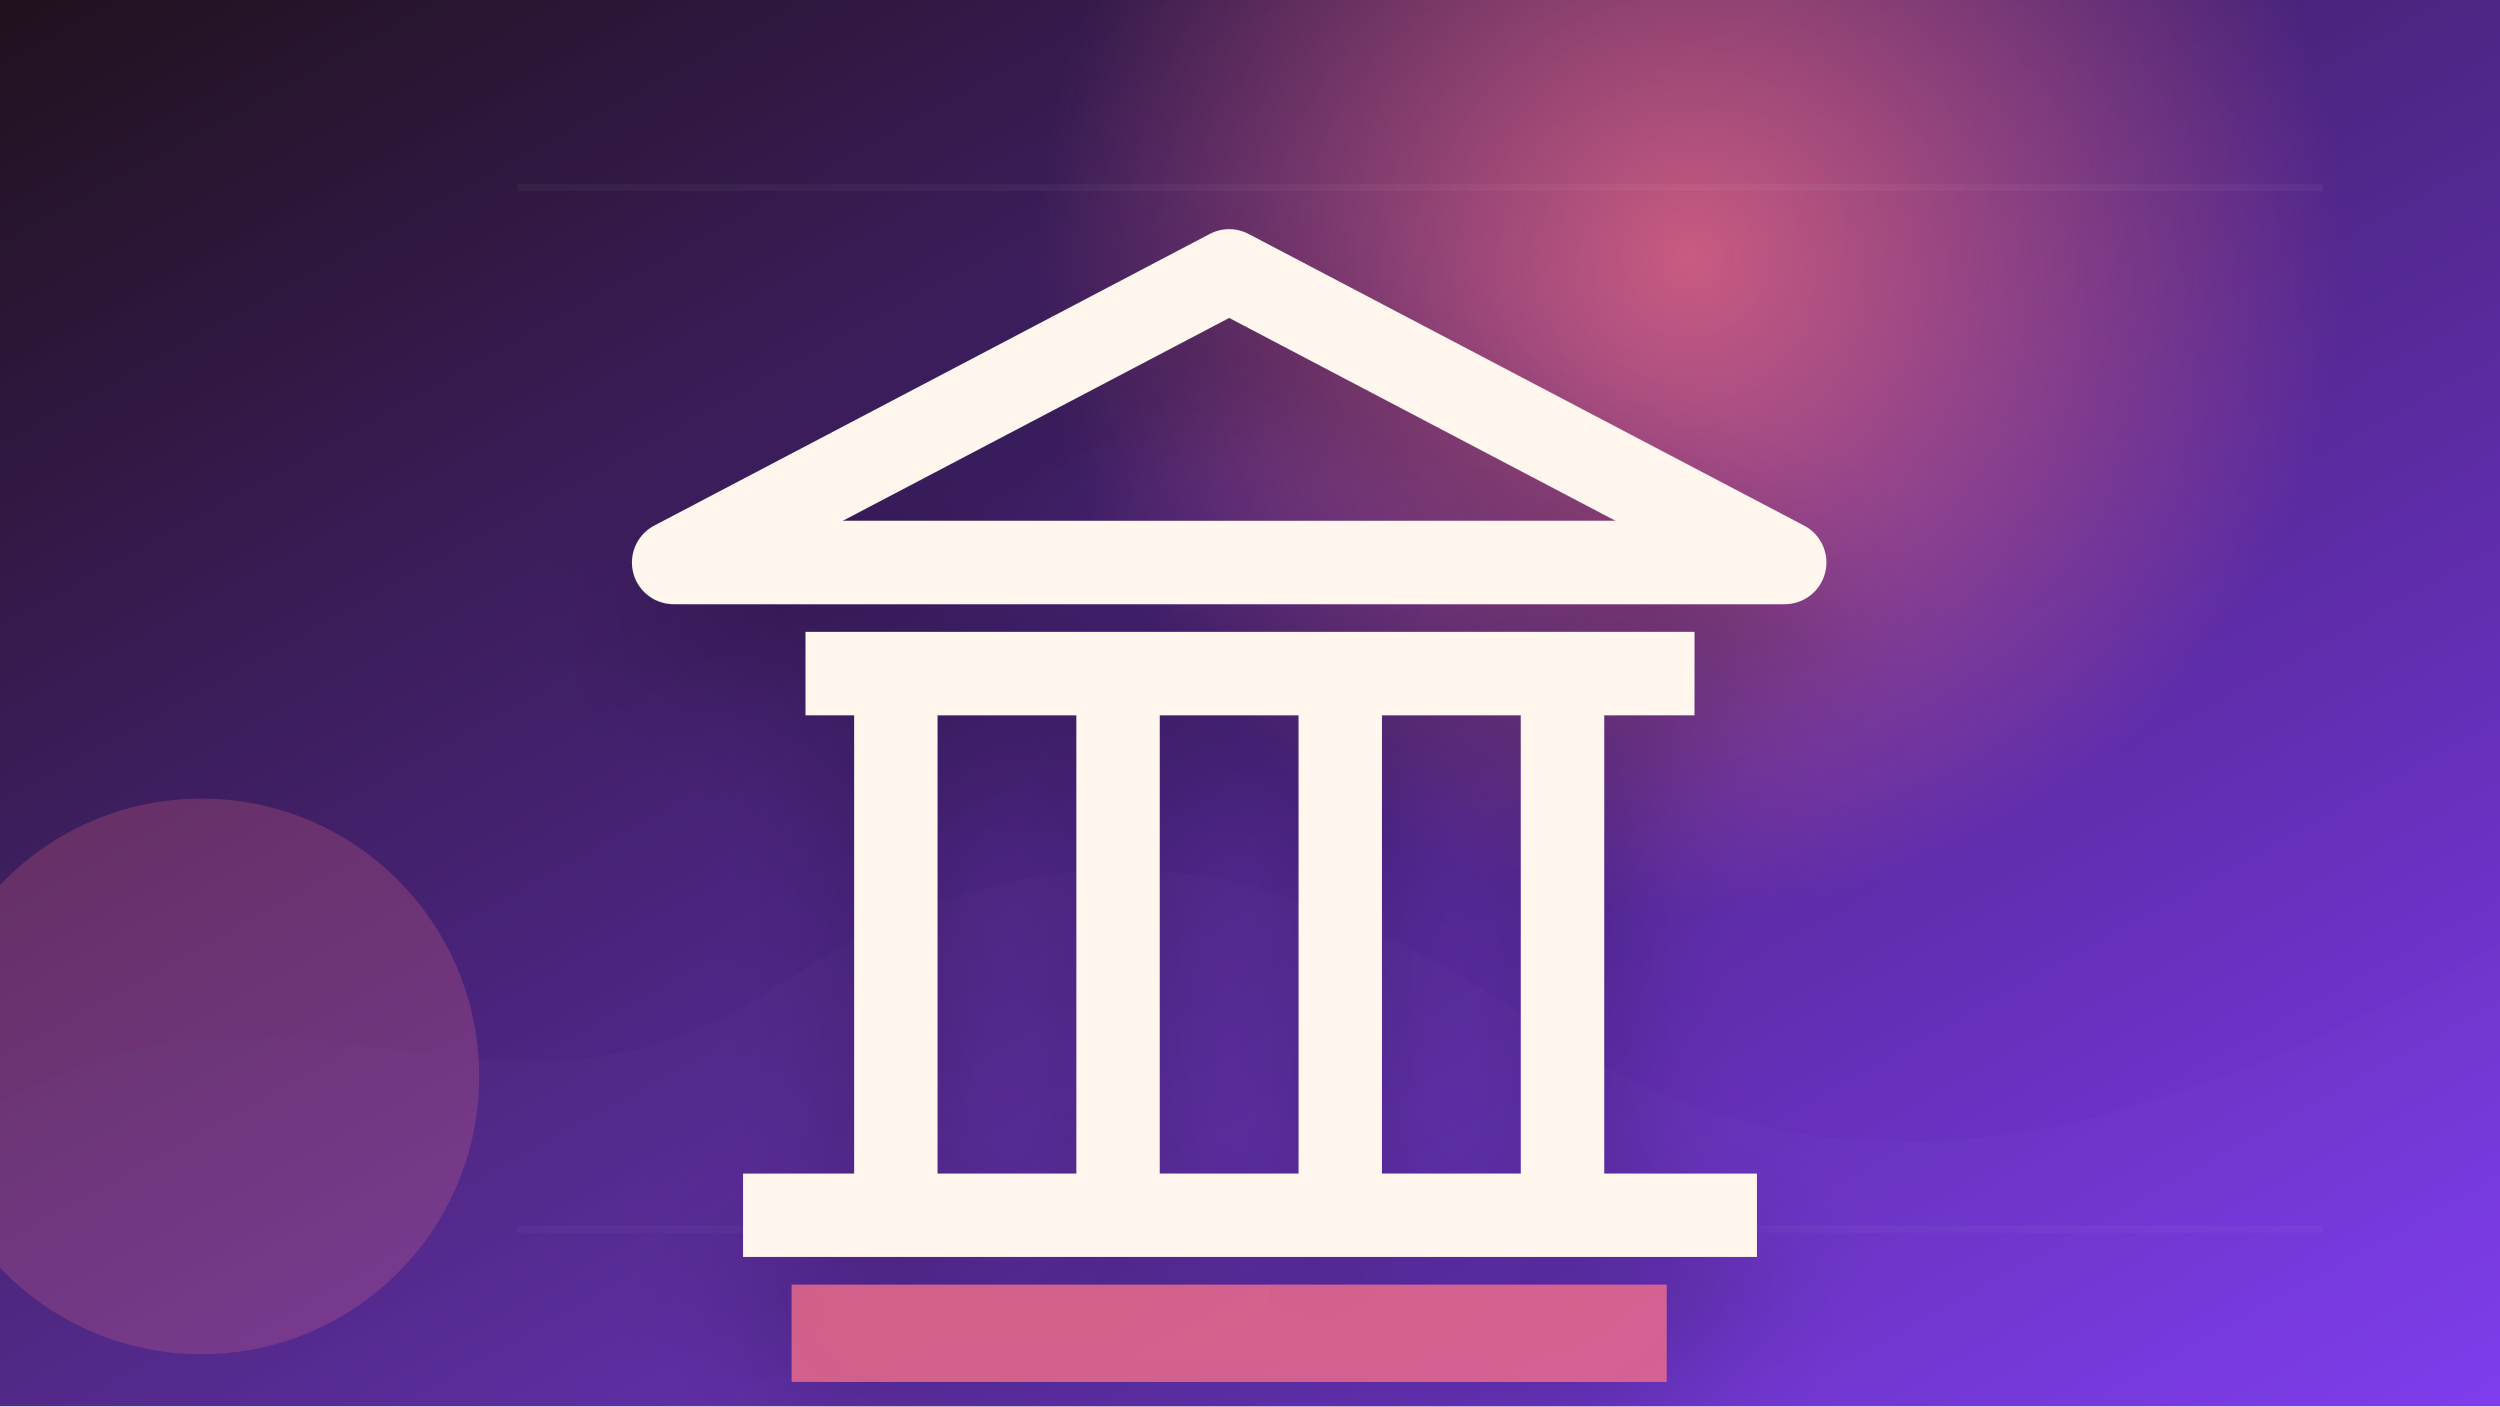
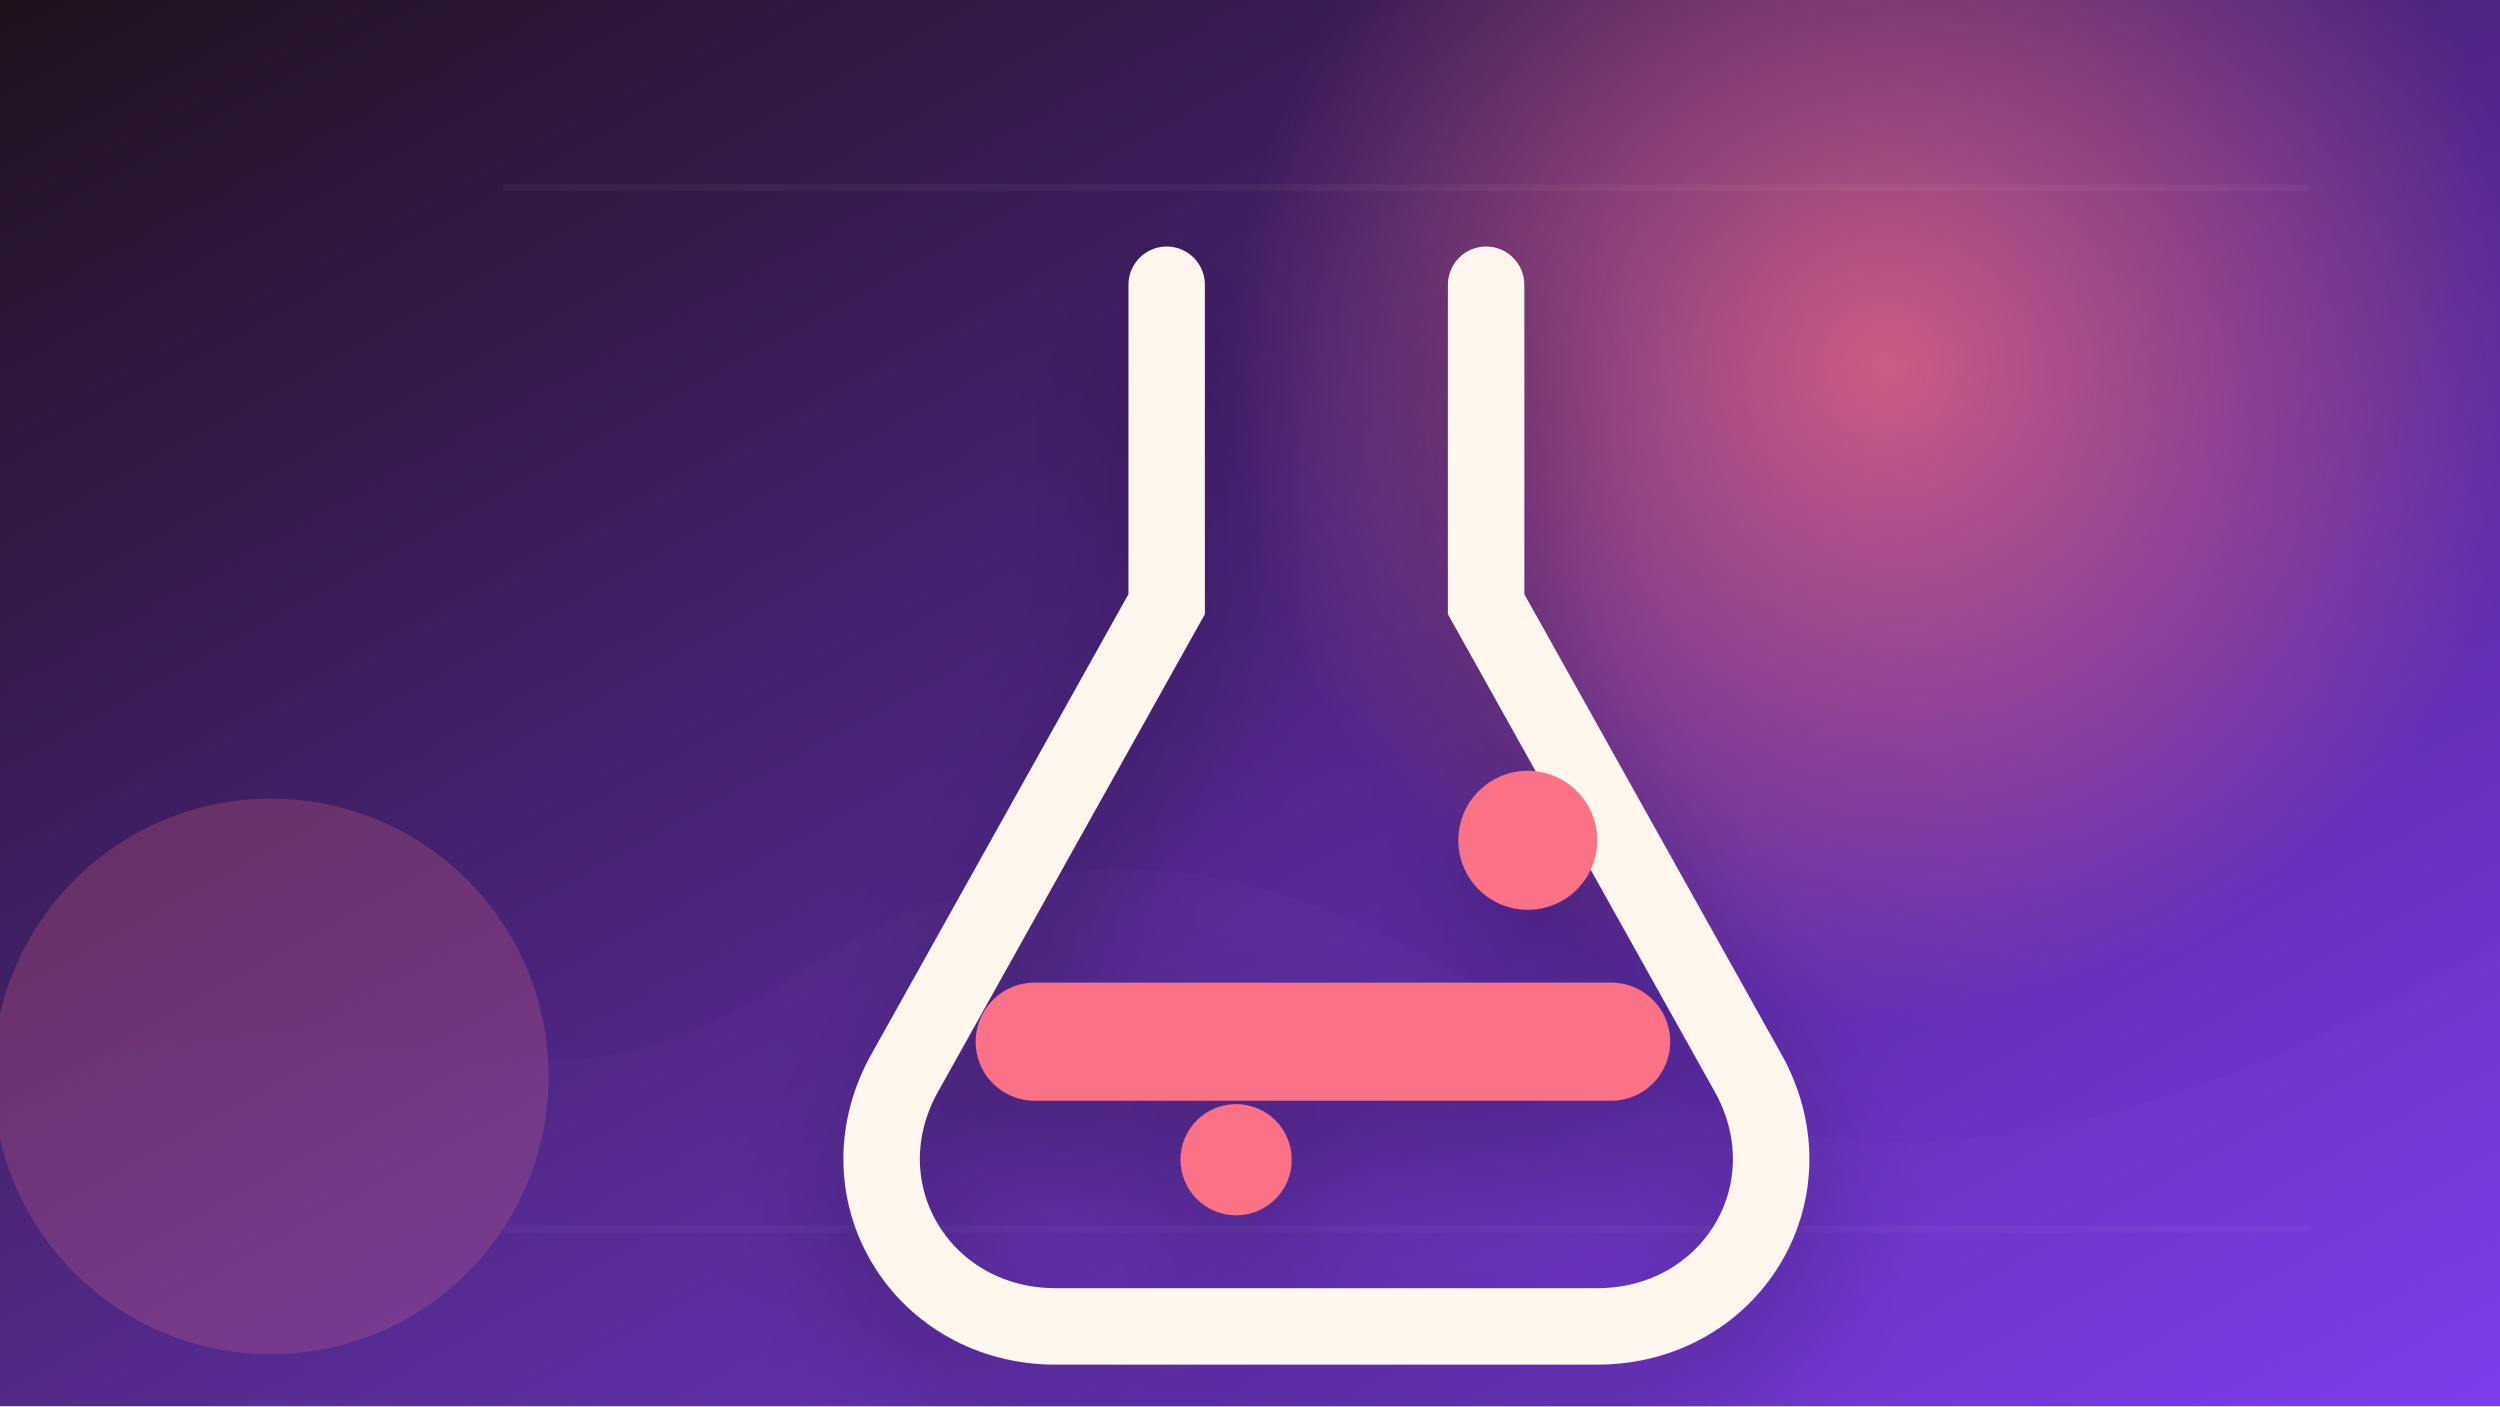
<svg xmlns="http://www.w3.org/2000/svg" width="720" height="405" viewBox="0 0 720 405">
  <defs>
    <linearGradient id="bg" x1="0" x2="1" y1="0" y2="1">
      <stop offset="0" stop-color="#20111d" />
      <stop offset="1" stop-color="#7c3aed" />
    </linearGradient>
    <radialGradient id="glow" cx="50%" cy="50%" r="50%">
      <stop offset="0" stop-color="#fb7185" stop-opacity=".72" />
      <stop offset="1" stop-color="#fb7185" stop-opacity="0" />
    </radialGradient>
    <filter id="shadow" x="-20%" y="-20%" width="140%" height="140%">
      <feDropShadow dx="0" dy="18" stdDeviation="18" flood-color="#000000" flood-opacity=".24" />
    </filter>
  </defs>
  <rect width="720" height="405" fill="url(#bg)" />
-   <circle cx="487" cy="74" r="190" fill="url(#glow)" />
+   <circle cx="543" cy="105" r="190" fill="url(#glow)" />
  <g opacity=".22">
-     <circle cx="58" cy="310" r="80" fill="#fb7185" />
+     <circle cx="78" cy="310" r="80" fill="#fb7185" />
    <path d="M0 318C88 268 142 338 224 284s146-38 220 12 156 44 276-24v133H0z" fill="#fff7ed" opacity=".08" />
-     <path d="M149 54h520" stroke="#fff7ed" stroke-width="2" opacity=".18" />
-     <path d="M149 354h520" stroke="#fff7ed" stroke-width="2" opacity=".14" />
+     <path d="M145 54h520" stroke="#fff7ed" stroke-width="2" opacity=".18" />
+     <path d="M145 354h520" stroke="#fff7ed" stroke-width="2" opacity=".14" />
  </g>
  <g filter="url(#shadow)">
-     <g transform="translate(180 78)">
-       <path d="M174 0l160 84H14zM52 116h256M78 116v156M142 116v156M206 116v156M270 116v156M34 272h292" fill="none" stroke="#fff7ed" stroke-width="24" stroke-linejoin="round" />
-       <rect x="48" y="292" width="252" height="28" fill="#fb7185" opacity=".72" />
+     <g transform="translate(230 64)">
+       <path d="M106 18v92L30 246c-18 34 6 72 44 72h156c38 0 62-38 44-72L198 110V18" fill="none" stroke="#fff7ed" stroke-width="22" stroke-linecap="round" />
+       <path d="M68 236h166" stroke="#fb7185" stroke-width="34" stroke-linecap="round" />
+       <circle cx="210" cy="178" r="20" fill="#fb7185" />
+       <circle cx="126" cy="270" r="16" fill="#fb7185" />
    </g>
  </g>
</svg>
